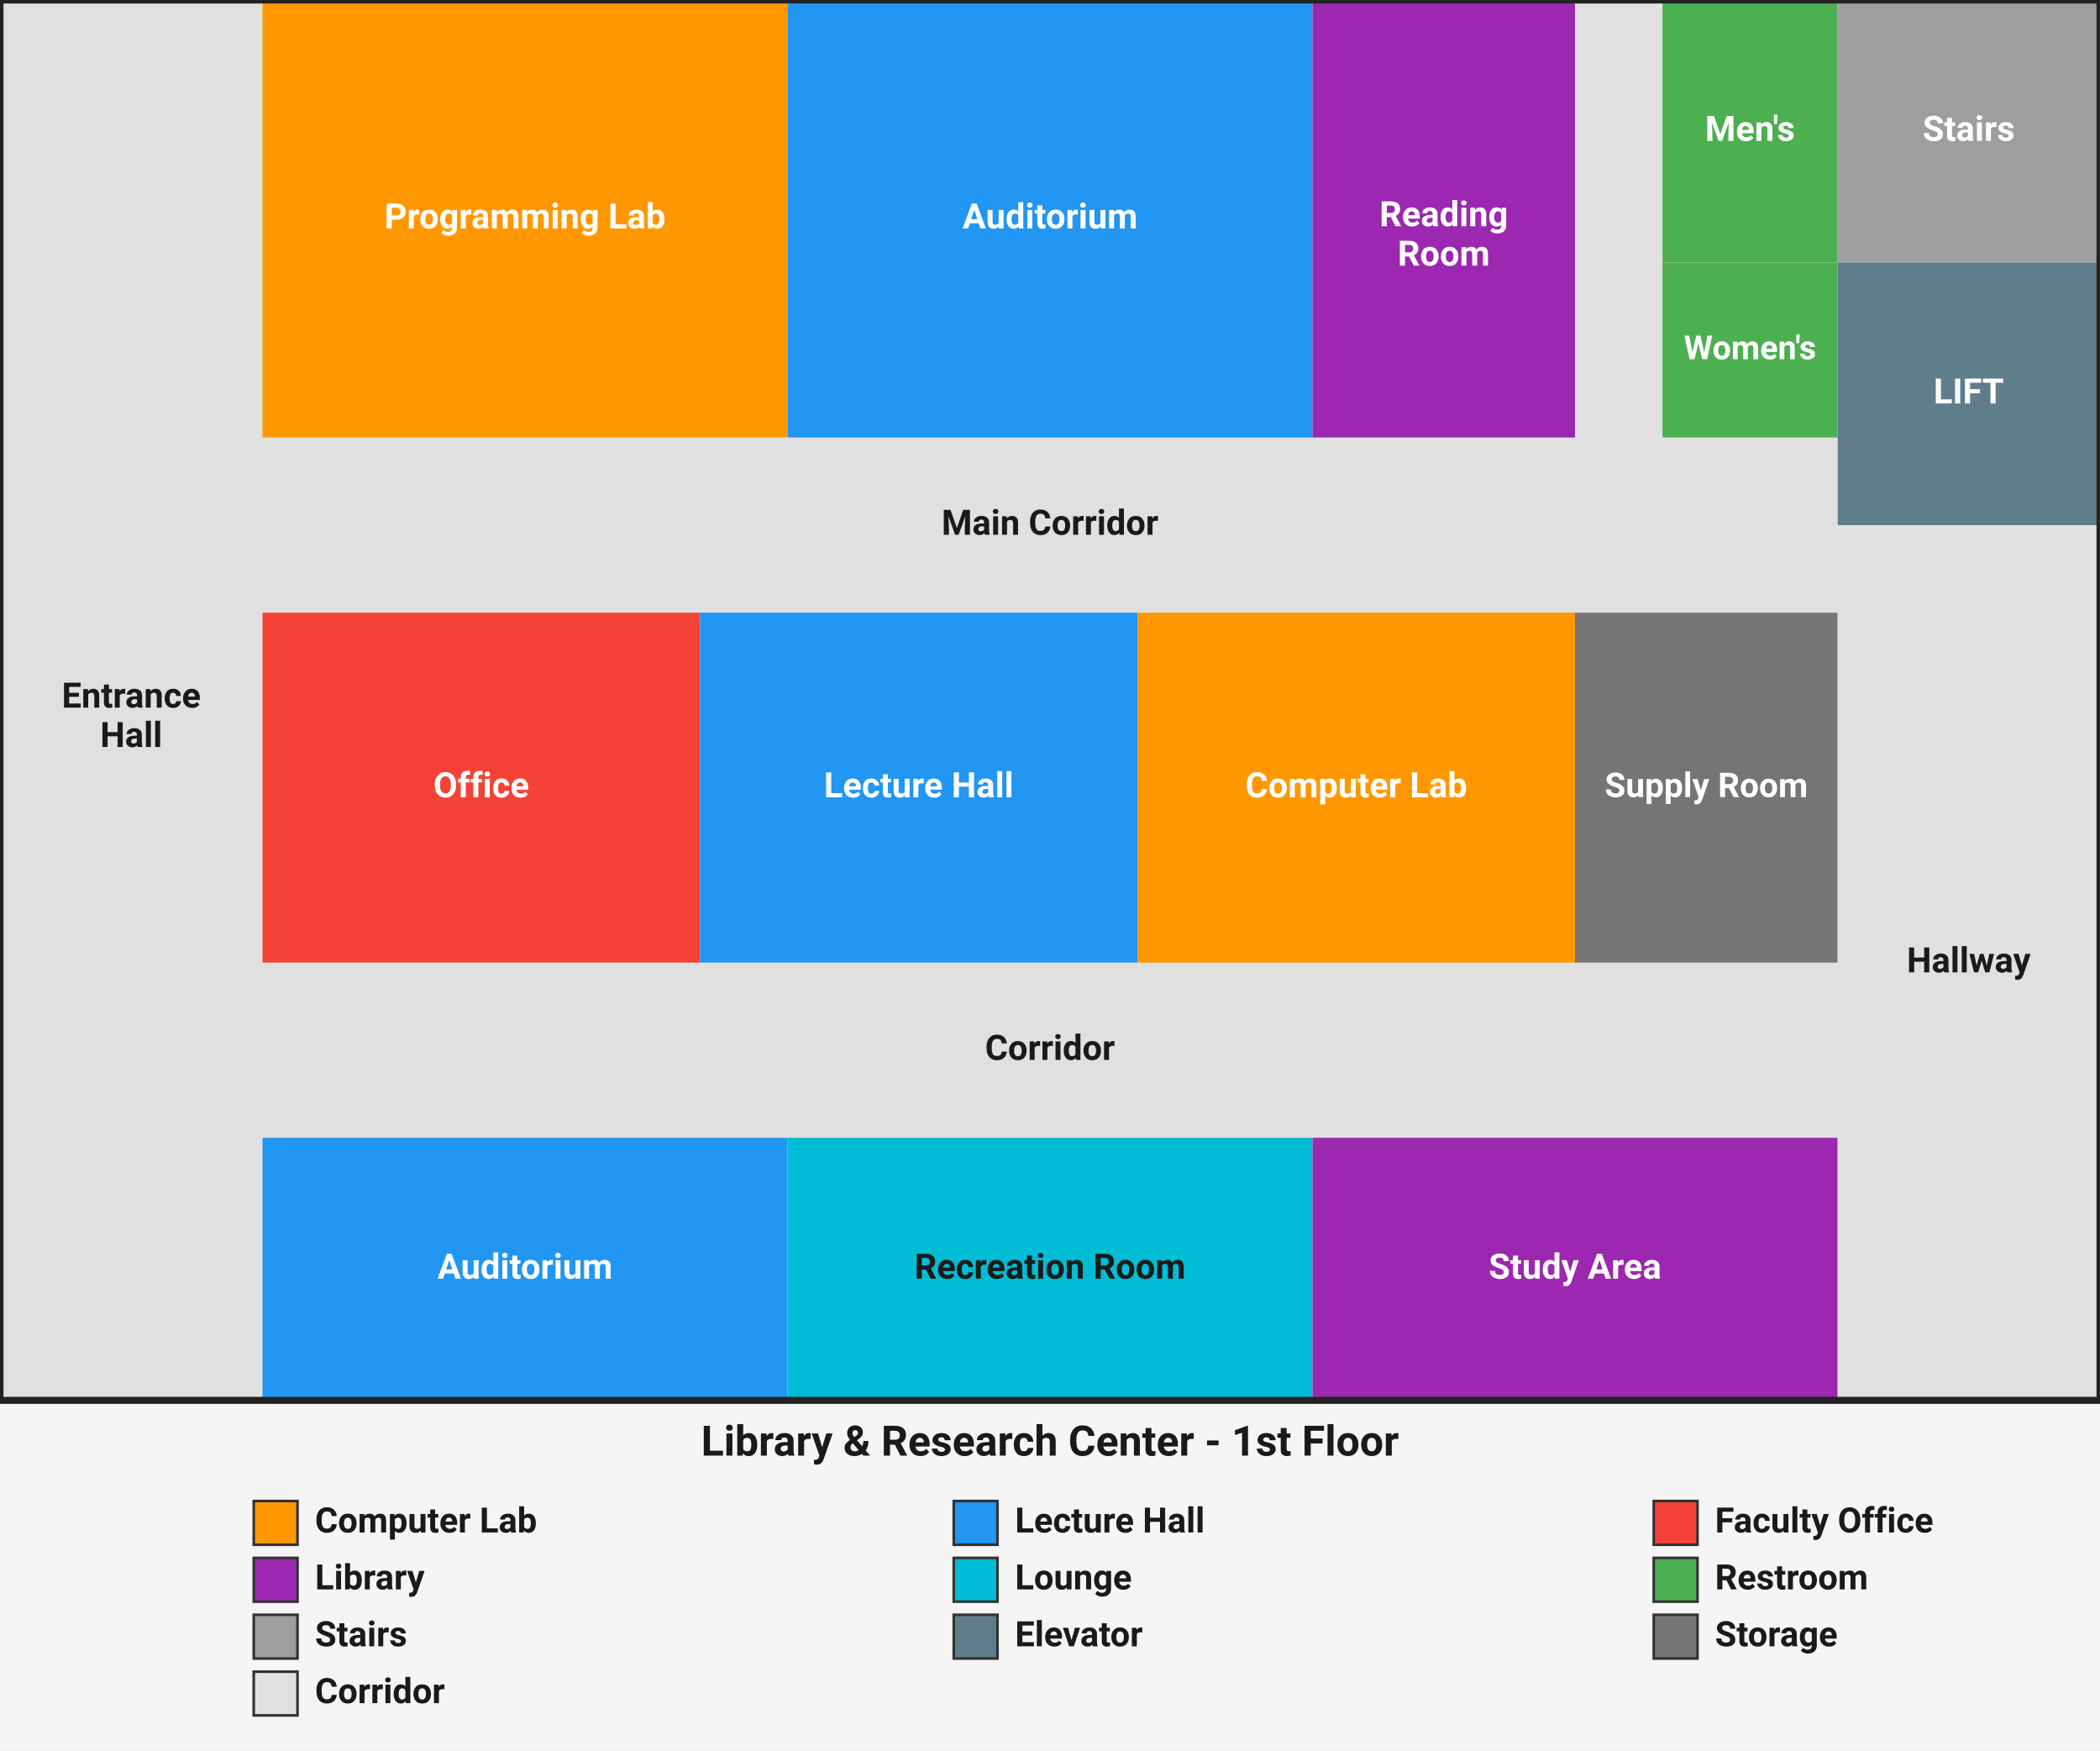
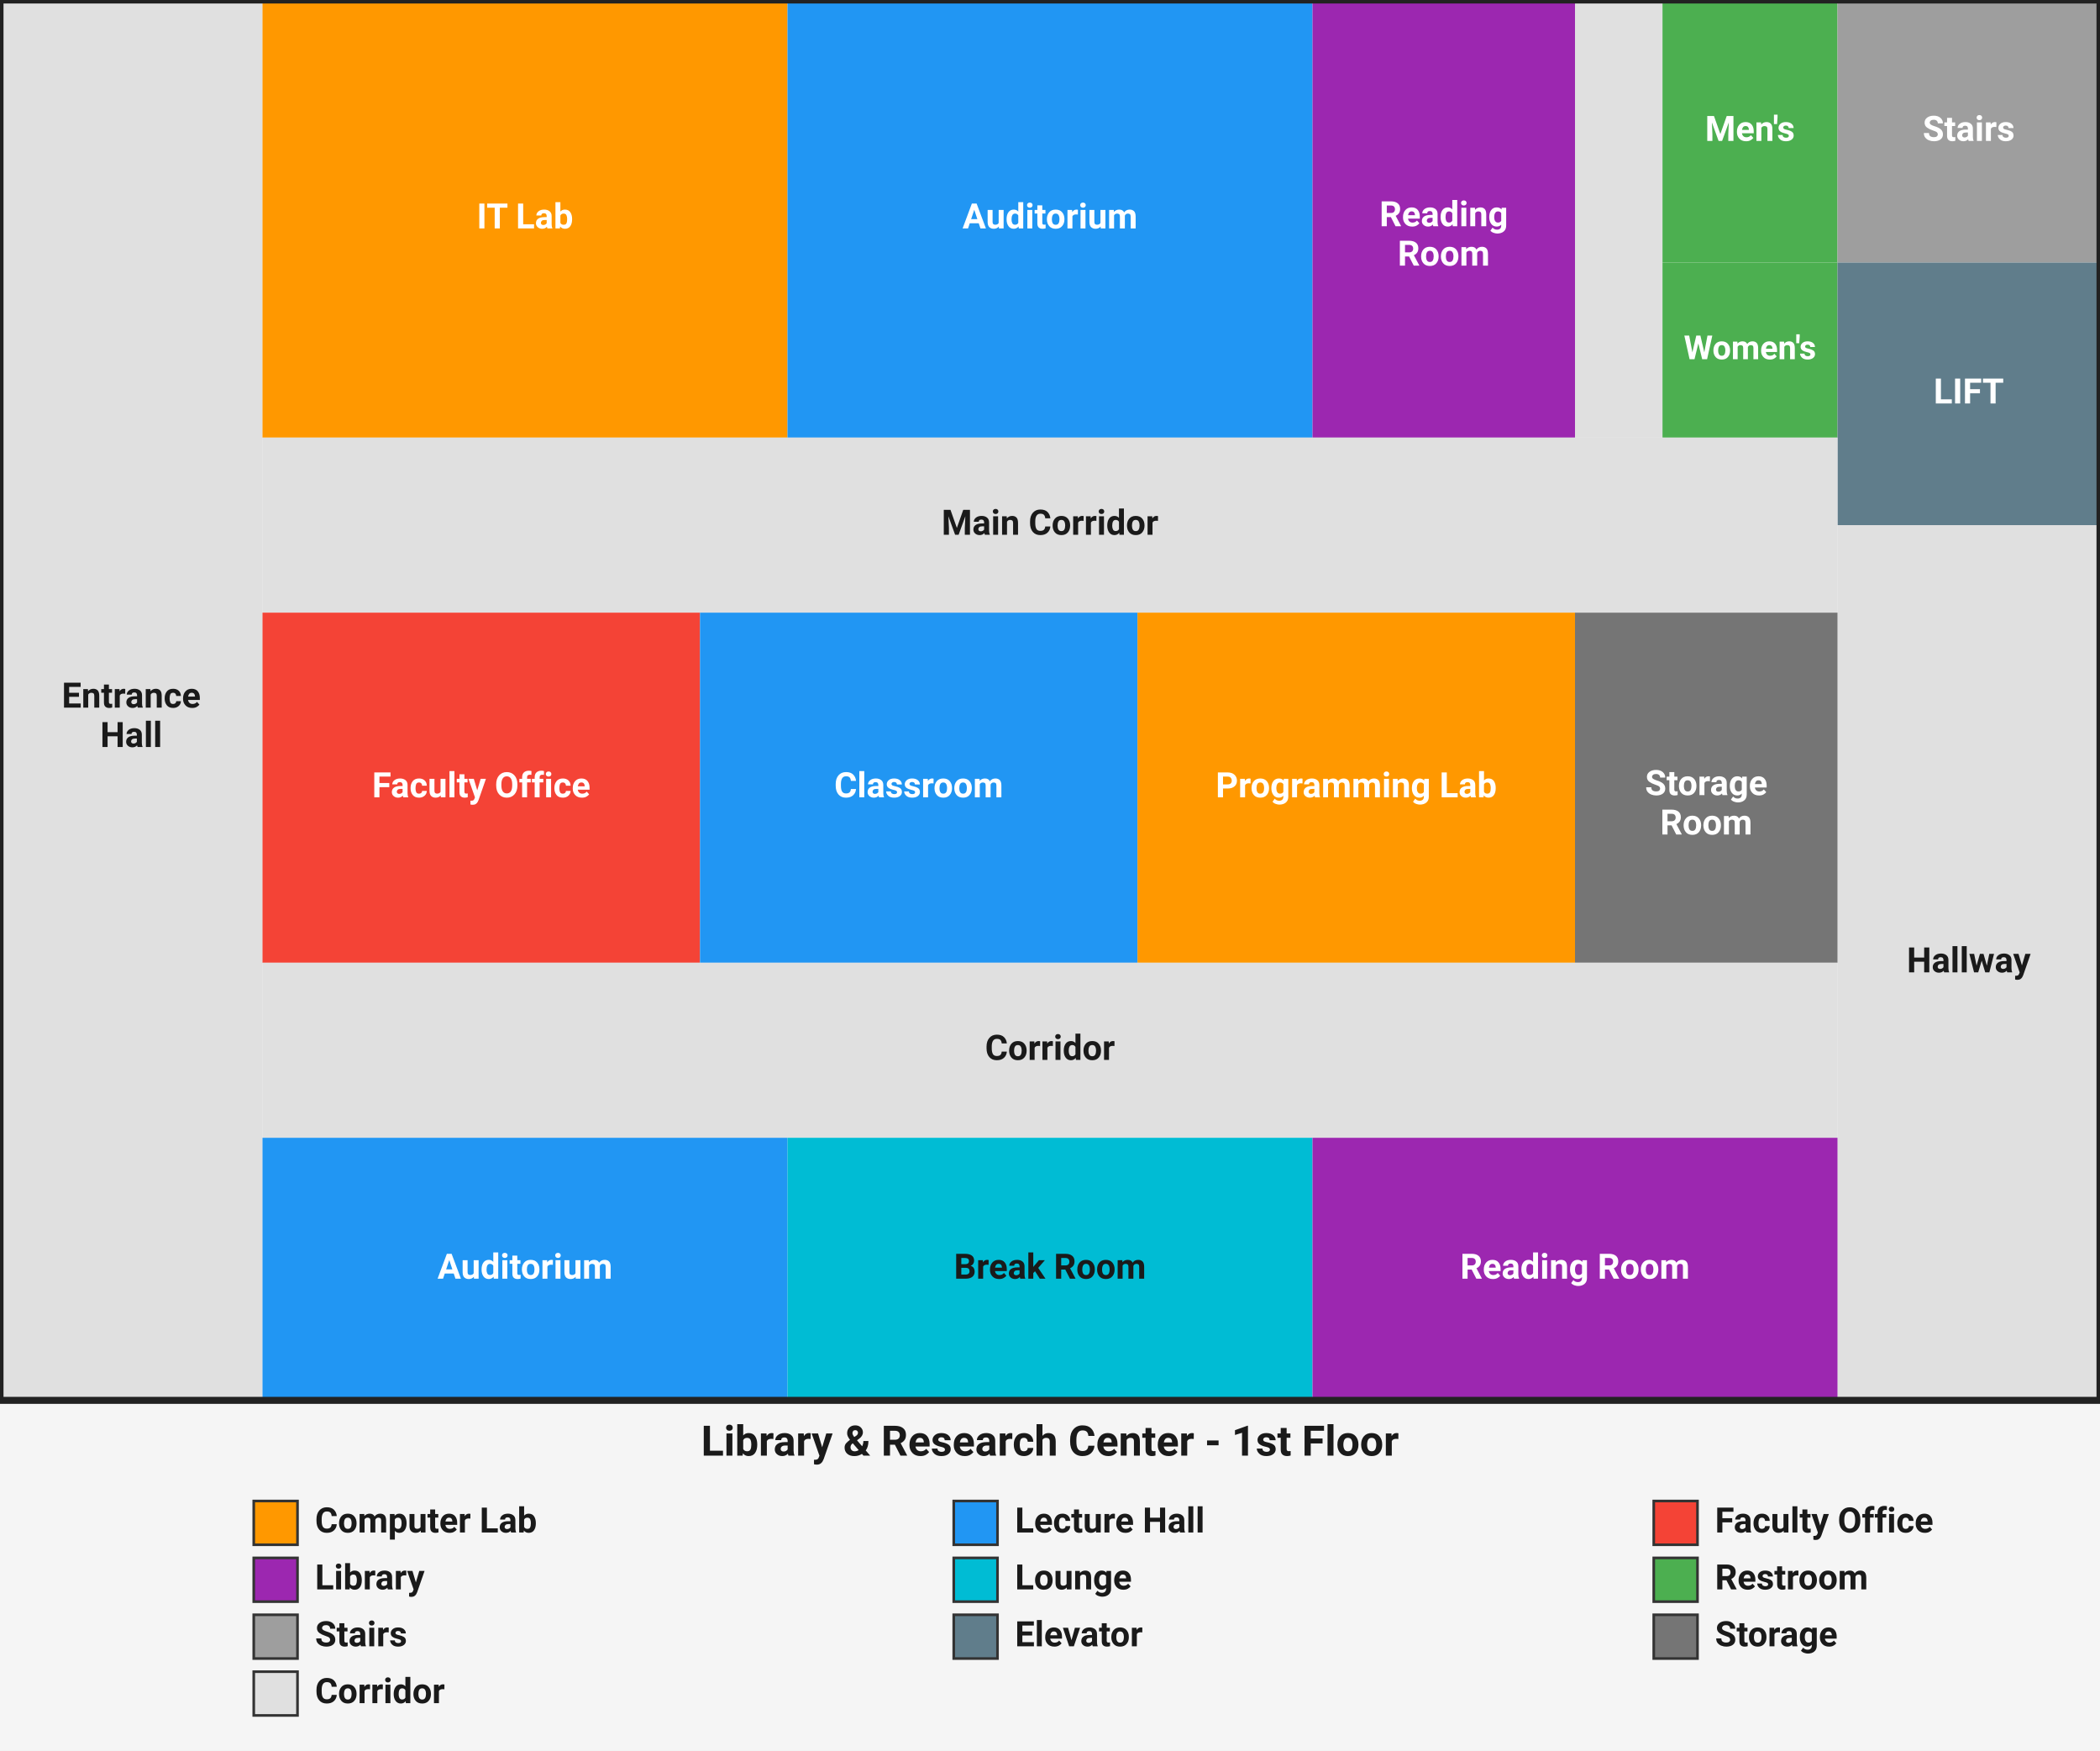
<svg xmlns="http://www.w3.org/2000/svg" viewBox="0 0 2400 2000" width="2400" height="2000" style="display:block; max-width:100%; height:auto;">
  <defs>
    <style>
      text { 
        -webkit-font-smoothing: antialiased;
        -moz-osx-font-smoothing: grayscale;
      }
    </style>
  </defs>
  <rect x="0" y="0" width="2400" height="2000" fill="#f5f5f5" />
  <rect x="0" y="0" width="300" height="1600" fill="#E0E0E0" stroke="none" />
  <g>
    <text x="150.0" y="797.5" font-family="Roboto,Segoe UI,Arial,sans-serif" font-size="40" font-weight="600" fill="#1a1a1a" text-anchor="middle" dominant-baseline="middle">
                  Entrance
                </text>
    <text x="150.0" y="842.5" font-family="Roboto,Segoe UI,Arial,sans-serif" font-size="40" font-weight="600" fill="#1a1a1a" text-anchor="middle" dominant-baseline="middle">
                  Hall
                </text>
  </g>
  <rect x="300" y="0" width="600" height="500" fill="#FF9800" stroke="none" />
  <text x="600.0" y="250.0" font-family="Roboto,Segoe UI,Arial,sans-serif" font-size="40" font-weight="600" fill="white" text-anchor="middle" dominant-baseline="middle">
-               Programming Lab
+               IT Lab
            </text>
  <rect x="900" y="0" width="600" height="500" fill="#2196F3" stroke="none" />
  <text x="1200.0" y="250.0" font-family="Roboto,Segoe UI,Arial,sans-serif" font-size="40" font-weight="600" fill="white" text-anchor="middle" dominant-baseline="middle">
              Auditorium
            </text>
  <rect x="1500" y="0" width="300" height="500" fill="#9C27B0" stroke="none" />
  <g>
    <text x="1650.0" y="247.5" font-family="Roboto,Segoe UI,Arial,sans-serif" font-size="40" font-weight="600" fill="white" text-anchor="middle" dominant-baseline="middle">
                  Reading
                </text>
    <text x="1650.0" y="292.5" font-family="Roboto,Segoe UI,Arial,sans-serif" font-size="40" font-weight="600" fill="white" text-anchor="middle" dominant-baseline="middle">
                  Room
                </text>
  </g>
  <rect x="1800" y="0" width="100" height="500" fill="#E0E0E0" stroke="none" />
  <rect x="1900" y="0" width="200" height="300" fill="#4CAF50" stroke="none" />
  <text x="2000.0" y="150.0" font-family="Roboto,Segoe UI,Arial,sans-serif" font-size="40" font-weight="600" fill="white" text-anchor="middle" dominant-baseline="middle">
              Men's
            </text>
  <rect x="1900" y="300" width="200" height="200" fill="#4CAF50" stroke="none" />
  <text x="2000.0" y="400.0" font-family="Roboto,Segoe UI,Arial,sans-serif" font-size="38" font-weight="600" fill="white" text-anchor="middle" dominant-baseline="middle">
              Women's
            </text>
  <rect x="2100" y="0" width="300" height="300" fill="#9E9E9E" stroke="none" />
  <text x="2250.0" y="150.0" font-family="Roboto,Segoe UI,Arial,sans-serif" font-size="40" font-weight="600" fill="white" text-anchor="middle" dominant-baseline="middle">
              Stairs
            </text>
  <rect x="2100" y="300" width="300" height="300" fill="#607D8B" stroke="none" />
  <text x="2250.0" y="450.0" font-family="Roboto,Segoe UI,Arial,sans-serif" font-size="40" font-weight="600" fill="white" text-anchor="middle" dominant-baseline="middle">
              LIFT
            </text>
  <rect x="2100" y="600" width="300" height="1000" fill="#E0E0E0" stroke="none" />
  <text x="2250.0" y="1100.0" font-family="Roboto,Segoe UI,Arial,sans-serif" font-size="40" font-weight="600" fill="#1a1a1a" text-anchor="middle" dominant-baseline="middle">
              Hallway
            </text>
  <rect x="300" y="500" width="1800" height="200" fill="#E0E0E0" stroke="none" />
  <text x="1200.0" y="600.0" font-family="Roboto,Segoe UI,Arial,sans-serif" font-size="40" font-weight="600" fill="#1a1a1a" text-anchor="middle" dominant-baseline="middle">
              Main Corridor
            </text>
  <rect x="1800" y="500" width="100" height="100" fill="#E0E0E0" stroke="none" />
  <rect x="300" y="700" width="500" height="400" fill="#F44336" stroke="none" />
  <text x="550.0" y="900.0" font-family="Roboto,Segoe UI,Arial,sans-serif" font-size="40" font-weight="600" fill="white" text-anchor="middle" dominant-baseline="middle">
-               Office
+               Faculty Office
            </text>
  <rect x="800" y="700" width="500" height="400" fill="#2196F3" stroke="none" />
  <text x="1050.0" y="900.0" font-family="Roboto,Segoe UI,Arial,sans-serif" font-size="40" font-weight="600" fill="white" text-anchor="middle" dominant-baseline="middle">
-               Lecture Hall
+               Classroom
            </text>
  <rect x="1300" y="700" width="500" height="400" fill="#FF9800" stroke="none" />
  <text x="1550.0" y="900.0" font-family="Roboto,Segoe UI,Arial,sans-serif" font-size="40" font-weight="600" fill="white" text-anchor="middle" dominant-baseline="middle">
-               Computer Lab
+               Programming Lab
            </text>
  <rect x="1800" y="700" width="300" height="400" fill="#757575" stroke="none" />
-   <text x="1950.0" y="900.0" font-family="Roboto,Segoe UI,Arial,sans-serif" font-size="39" font-weight="600" fill="white" text-anchor="middle" dominant-baseline="middle">
-               Supply Room
-             </text>
+   <g>
+     <text x="1950.0" y="897.5" font-family="Roboto,Segoe UI,Arial,sans-serif" font-size="40" font-weight="600" fill="white" text-anchor="middle" dominant-baseline="middle">
+                   Storage
+                 </text>
+     <text x="1950.0" y="942.5" font-family="Roboto,Segoe UI,Arial,sans-serif" font-size="40" font-weight="600" fill="white" text-anchor="middle" dominant-baseline="middle">
+                   Room
+                 </text>
+   </g>
  <rect x="300" y="1100" width="1800" height="200" fill="#E0E0E0" stroke="none" />
  <text x="1200.0" y="1200.0" font-family="Roboto,Segoe UI,Arial,sans-serif" font-size="40" font-weight="600" fill="#1a1a1a" text-anchor="middle" dominant-baseline="middle">
              Corridor
            </text>
  <rect x="300" y="1300" width="600" height="300" fill="#2196F3" stroke="none" />
  <text x="600.0" y="1450.0" font-family="Roboto,Segoe UI,Arial,sans-serif" font-size="40" font-weight="600" fill="white" text-anchor="middle" dominant-baseline="middle">
              Auditorium
            </text>
  <rect x="900" y="1300" width="600" height="300" fill="#00BCD4" stroke="none" />
  <text x="1200.0" y="1450.0" font-family="Roboto,Segoe UI,Arial,sans-serif" font-size="40" font-weight="600" fill="#1a1a1a" text-anchor="middle" dominant-baseline="middle">
-               Recreation Room
+               Break Room
            </text>
  <rect x="1500" y="1300" width="600" height="300" fill="#9C27B0" stroke="none" />
  <text x="1800.0" y="1450.0" font-family="Roboto,Segoe UI,Arial,sans-serif" font-size="40" font-weight="600" fill="white" text-anchor="middle" dominant-baseline="middle">
-               Study Area
+               Reading Room
            </text>
  <rect x="0" y="0" width="2400" height="1600" fill="none" stroke="#222" stroke-width="8" />
  <text x="1200.0" y="1650" font-family="Roboto,Segoe UI,Arial,sans-serif" font-size="48" font-weight="700" fill="#1a1a1a" text-anchor="middle" dominant-baseline="middle">
          Library &amp; Research Center - 1st Floor
        </text>
  <rect x="290.0" y="1715.0" width="50" height="50" fill="#FF9800" stroke="#333" stroke-width="3" />
  <text x="360.0" y="1740" font-family="Roboto,Segoe UI,Arial,sans-serif" font-size="40" font-weight="700" fill="#1a1a1a" text-anchor="start" dominant-baseline="middle">
          Computer Lab
        </text>
  <rect x="1090.0" y="1715.0" width="50" height="50" fill="#2196F3" stroke="#333" stroke-width="3" />
  <text x="1160.0" y="1740" font-family="Roboto,Segoe UI,Arial,sans-serif" font-size="40" font-weight="700" fill="#1a1a1a" text-anchor="start" dominant-baseline="middle">
          Lecture Hall
        </text>
  <rect x="1890.0" y="1715.0" width="50" height="50" fill="#F44336" stroke="#333" stroke-width="3" />
  <text x="1960.0" y="1740" font-family="Roboto,Segoe UI,Arial,sans-serif" font-size="40" font-weight="700" fill="#1a1a1a" text-anchor="start" dominant-baseline="middle">
          Faculty Office
        </text>
  <rect x="290.0" y="1780.0" width="50" height="50" fill="#9C27B0" stroke="#333" stroke-width="3" />
  <text x="360.0" y="1805" font-family="Roboto,Segoe UI,Arial,sans-serif" font-size="40" font-weight="700" fill="#1a1a1a" text-anchor="start" dominant-baseline="middle">
          Library
        </text>
  <rect x="1090.0" y="1780.0" width="50" height="50" fill="#00BCD4" stroke="#333" stroke-width="3" />
  <text x="1160.0" y="1805" font-family="Roboto,Segoe UI,Arial,sans-serif" font-size="40" font-weight="700" fill="#1a1a1a" text-anchor="start" dominant-baseline="middle">
          Lounge
        </text>
  <rect x="1890.0" y="1780.0" width="50" height="50" fill="#4CAF50" stroke="#333" stroke-width="3" />
  <text x="1960.0" y="1805" font-family="Roboto,Segoe UI,Arial,sans-serif" font-size="40" font-weight="700" fill="#1a1a1a" text-anchor="start" dominant-baseline="middle">
          Restroom
        </text>
  <rect x="290.0" y="1845.0" width="50" height="50" fill="#9E9E9E" stroke="#333" stroke-width="3" />
  <text x="360.0" y="1870" font-family="Roboto,Segoe UI,Arial,sans-serif" font-size="40" font-weight="700" fill="#1a1a1a" text-anchor="start" dominant-baseline="middle">
          Stairs
        </text>
  <rect x="1090.0" y="1845.0" width="50" height="50" fill="#607D8B" stroke="#333" stroke-width="3" />
  <text x="1160.0" y="1870" font-family="Roboto,Segoe UI,Arial,sans-serif" font-size="40" font-weight="700" fill="#1a1a1a" text-anchor="start" dominant-baseline="middle">
          Elevator
        </text>
  <rect x="1890.0" y="1845.0" width="50" height="50" fill="#757575" stroke="#333" stroke-width="3" />
  <text x="1960.0" y="1870" font-family="Roboto,Segoe UI,Arial,sans-serif" font-size="40" font-weight="700" fill="#1a1a1a" text-anchor="start" dominant-baseline="middle">
          Storage
        </text>
  <rect x="290.0" y="1910.0" width="50" height="50" fill="#E0E0E0" stroke="#333" stroke-width="3" />
  <text x="360.0" y="1935" font-family="Roboto,Segoe UI,Arial,sans-serif" font-size="40" font-weight="700" fill="#1a1a1a" text-anchor="start" dominant-baseline="middle">
          Corridor
        </text>
</svg>
